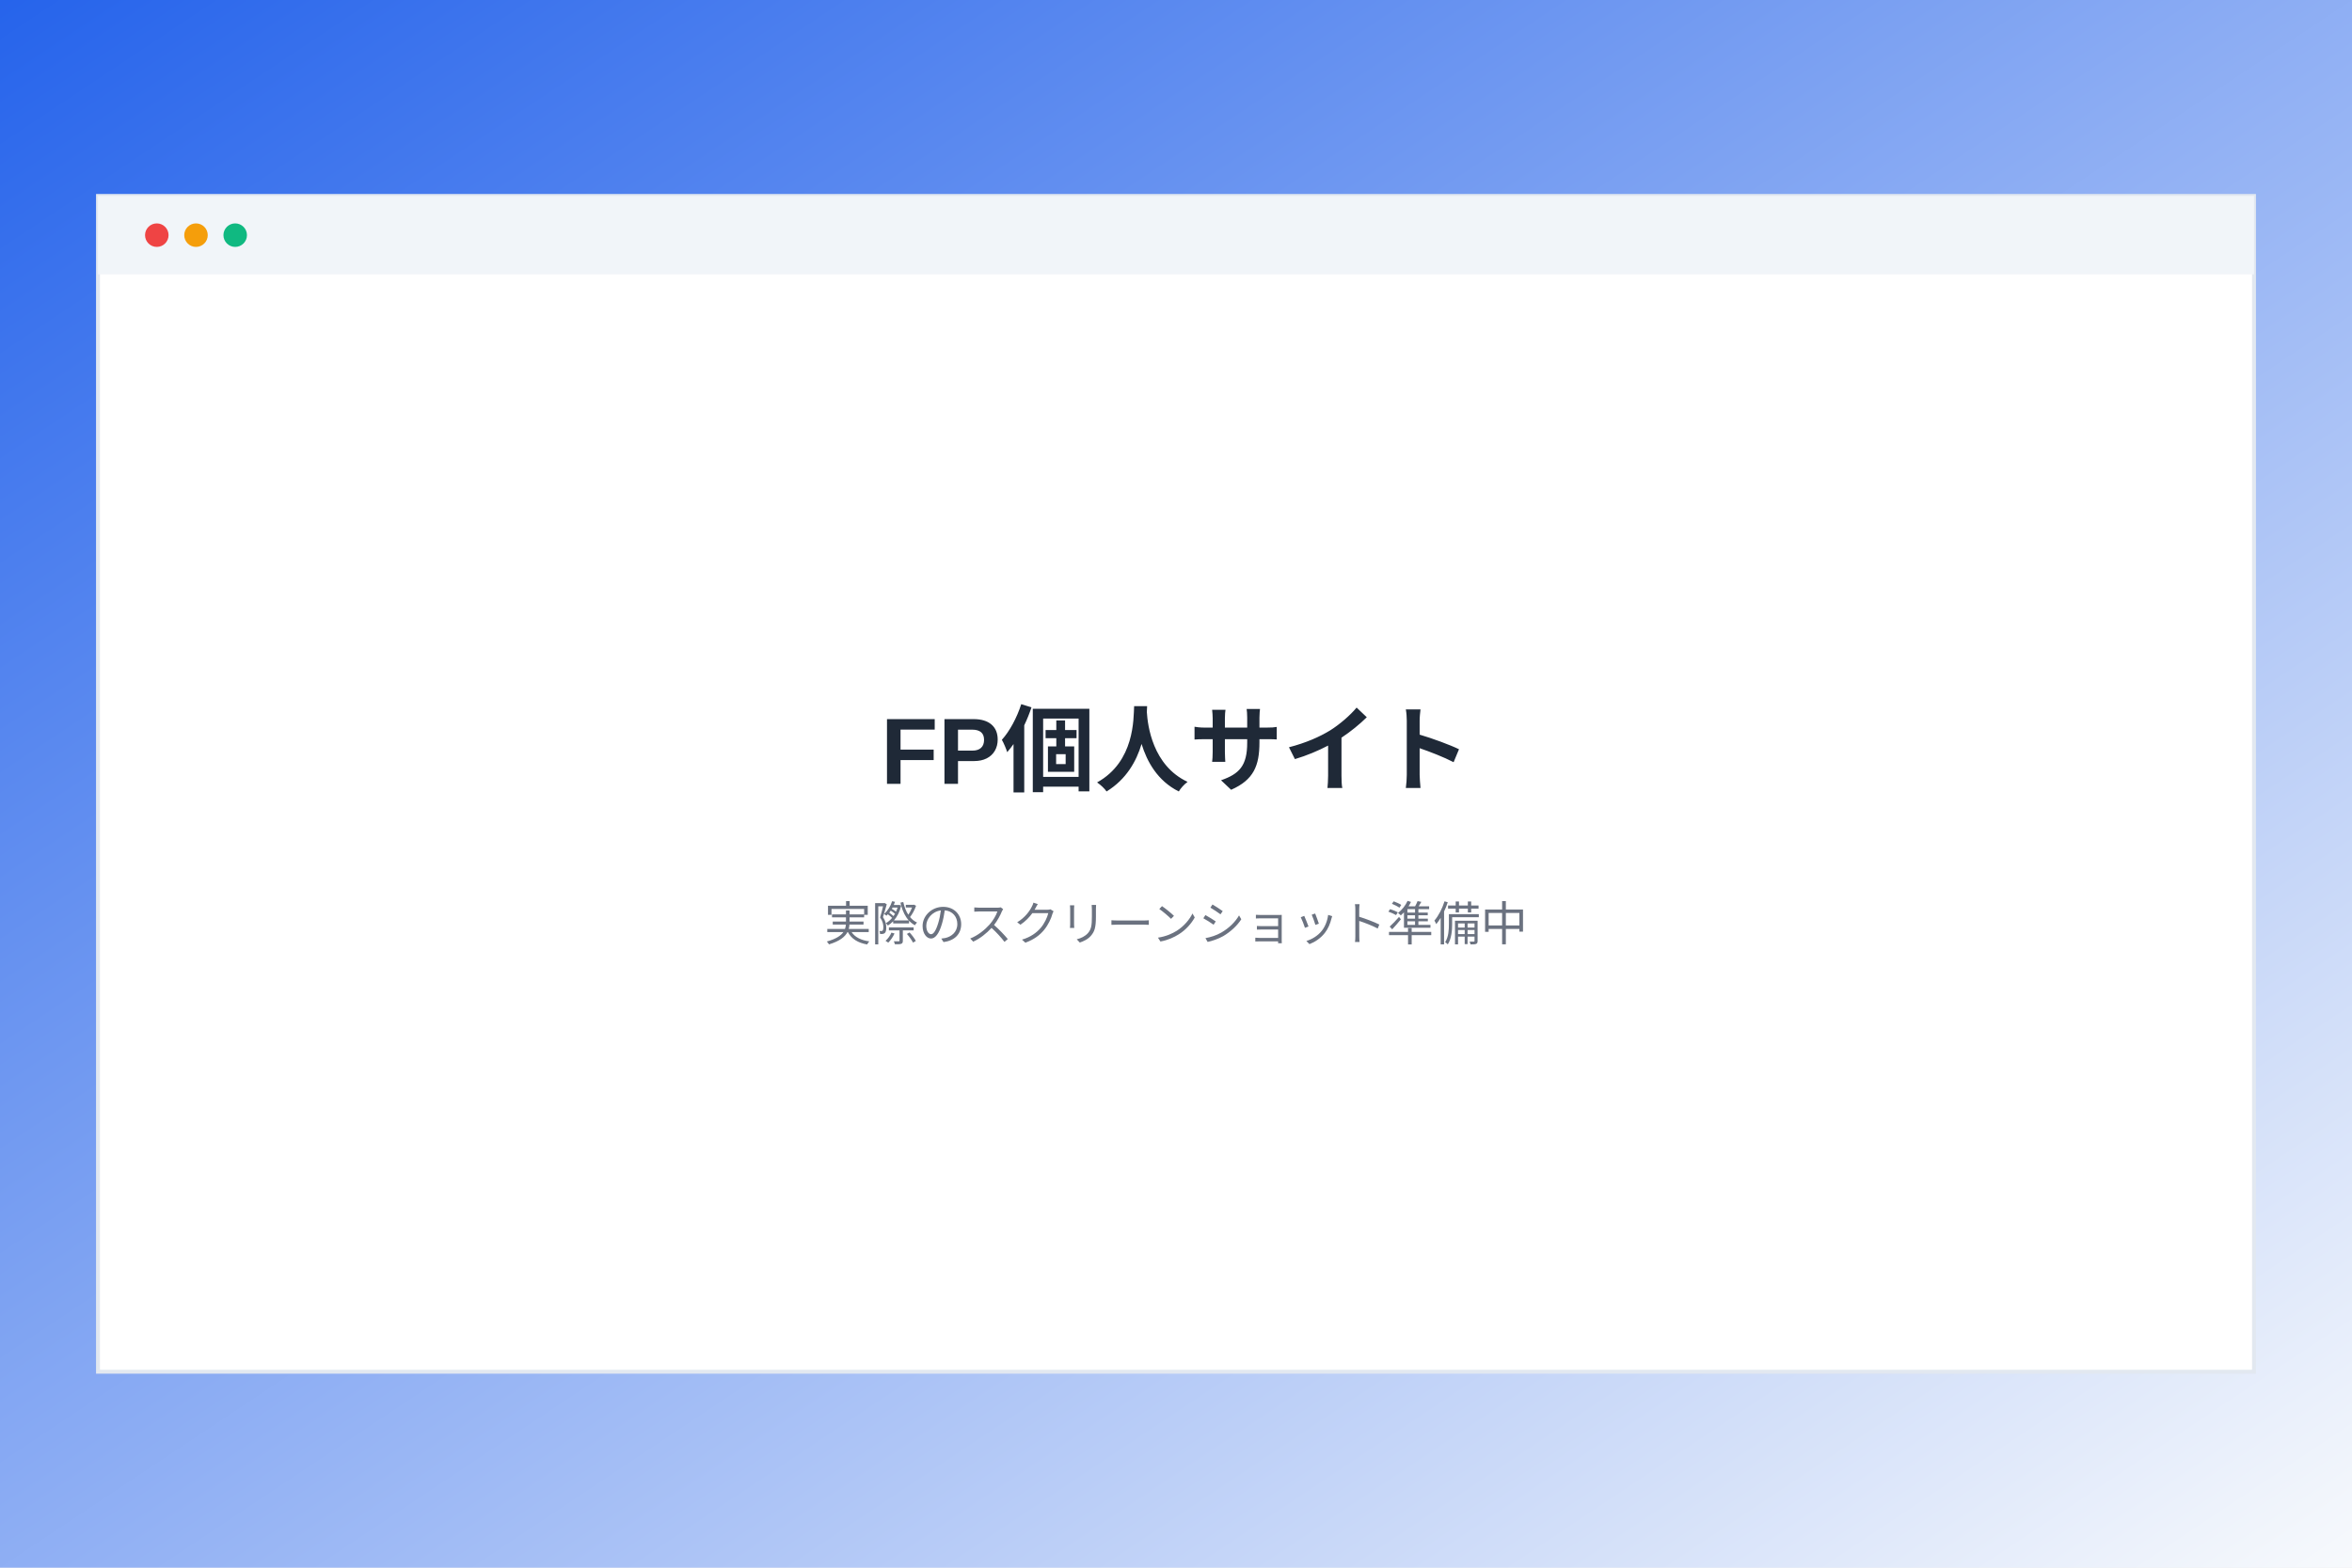
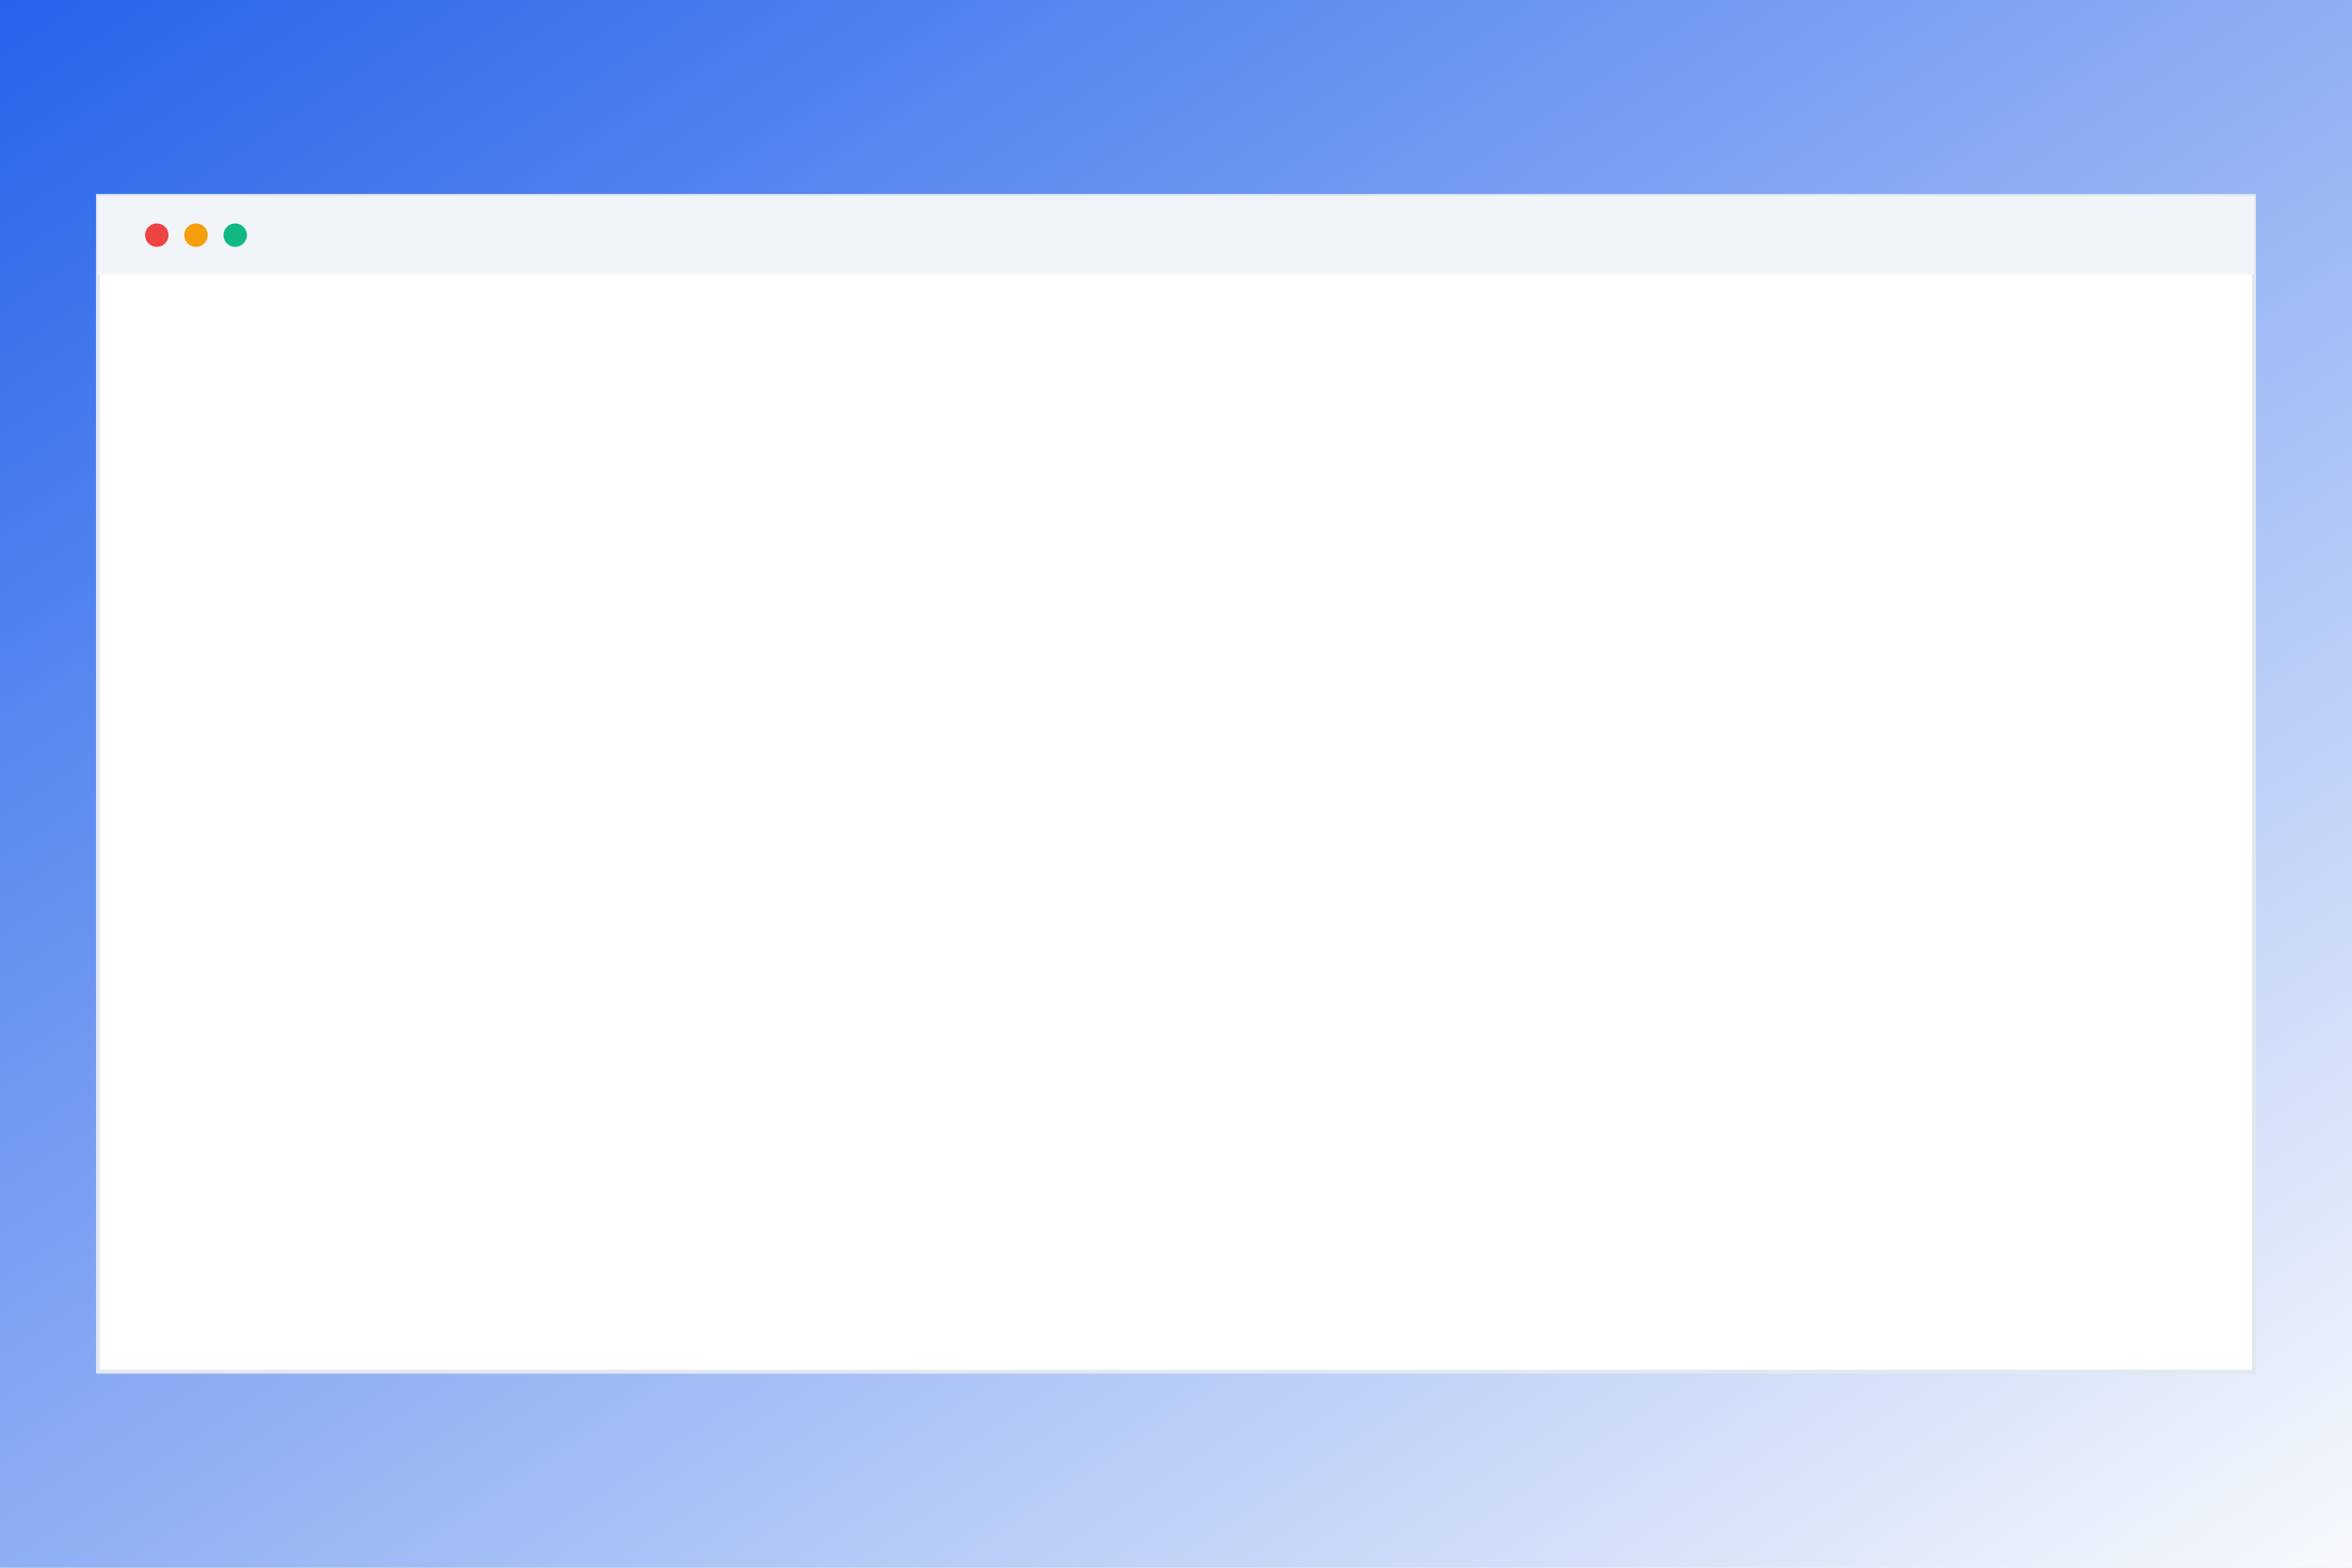
<svg xmlns="http://www.w3.org/2000/svg" width="1200" height="800" viewBox="0 0 1200 800">
  <defs>
    <linearGradient id="grad1" x1="0%" y1="0%" x2="100%" y2="100%">
      <stop offset="0%" style="stop-color:#2563eb;stop-opacity:1" />
      <stop offset="100%" style="stop-color:#f8fafc;stop-opacity:1" />
    </linearGradient>
  </defs>
  <rect width="1200" height="800" fill="url(#grad1)" />
  <rect x="50" y="100" width="1100" height="600" fill="white" stroke="#e2e8f0" stroke-width="2" />
  <rect x="50" y="100" width="1100" height="40" fill="#f1f5f9" />
  <circle cx="80" cy="120" r="6" fill="#ef4444" />
  <circle cx="100" cy="120" r="6" fill="#f59e0b" />
  <circle cx="120" cy="120" r="6" fill="#10b981" />
-   <text x="600" y="400" text-anchor="middle" font-family="Arial, sans-serif" font-size="48" font-weight="bold" fill="#1f2937">FP個人サイト</text>
-   <text x="600" y="480" text-anchor="middle" font-family="Arial, sans-serif" font-size="24" fill="#6b7280">実際のスクリーンショット準備中</text>
</svg>
